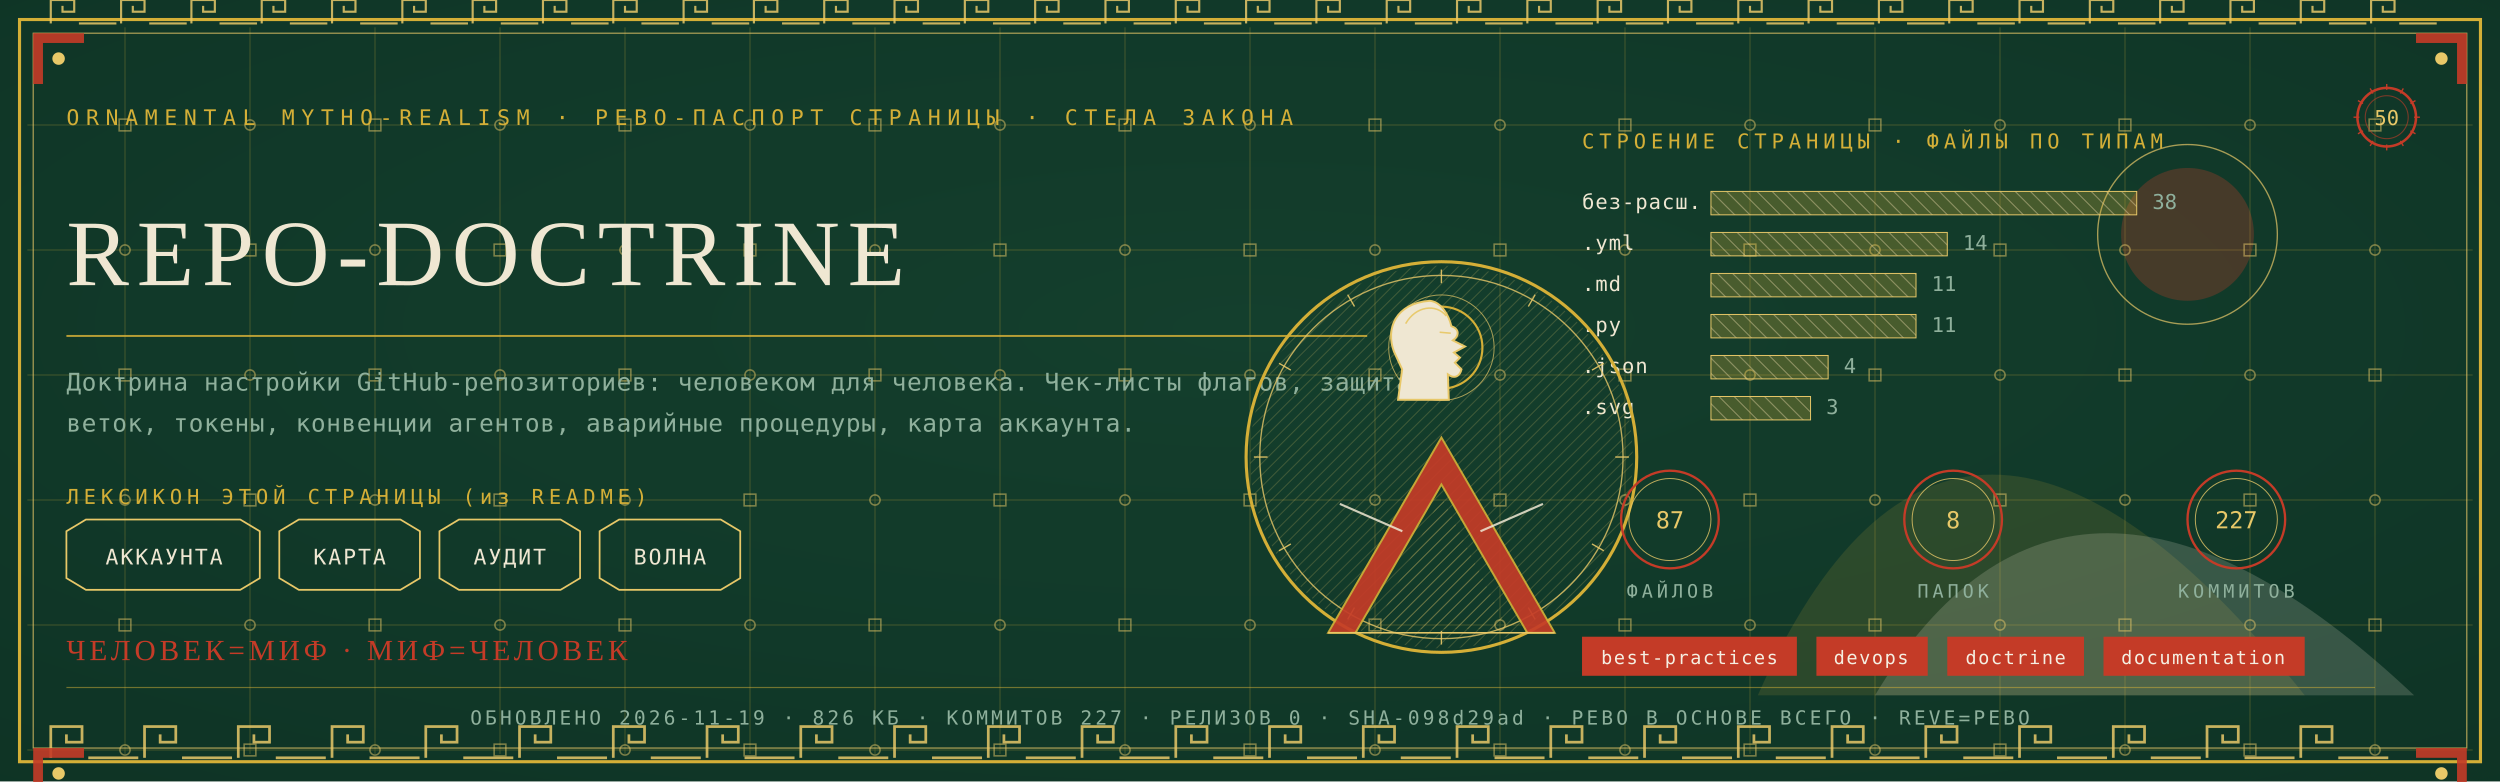
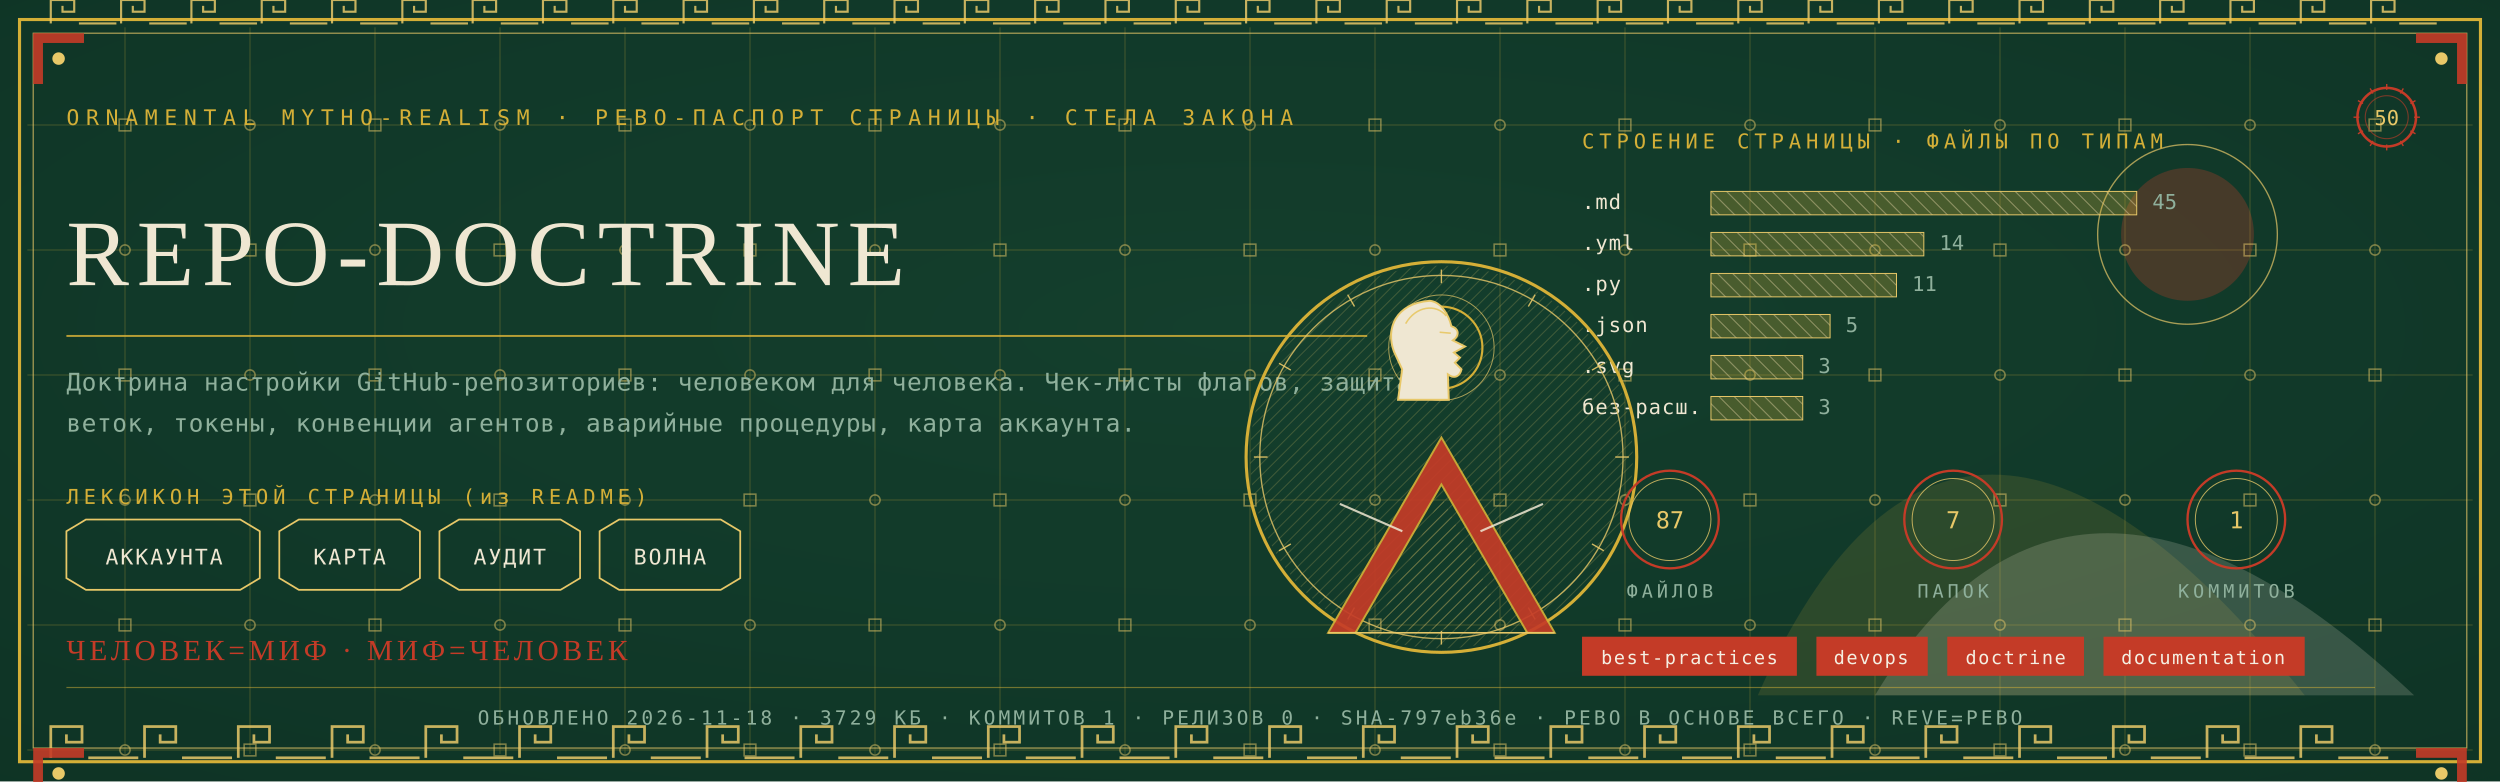
<svg xmlns="http://www.w3.org/2000/svg" viewBox="0 0 1280 400" width="1280" height="400">
  <defs>
    <radialGradient id="rp50" cx="0.5" cy="0.42" r="1.1">
      <stop offset="0" stop-color="#14402E" />
      <stop offset="1" stop-color="#0C2E21" />
    </radialGradient>
    <pattern id="hatchm" width="4.2" height="4.2" patternUnits="userSpaceOnUse" patternTransform="rotate(45)">
      <rect width="4.2" height="4.2" fill="none" />
      <line x1="0" y1="0" x2="0" y2="4.2" stroke="#E8C868" stroke-width="0.5" />
    </pattern>
    <pattern id="hatchv" width="5.5" height="5.5" patternUnits="userSpaceOnUse" patternTransform="rotate(-45)">
      <rect width="5.5" height="5.5" fill="none" />
      <line x1="0" y1="0" x2="0" y2="5.5" stroke="#EFE7D2" stroke-width="0.5" />
    </pattern>
  </defs>
  <rect width="1280" height="400" fill="#0C2E21" />
  <rect width="1280" height="400" fill="url(#rp50)" opacity="0.94" />
  <path d="M 900 356 Q 1000 130 1180 356 Z" fill="#D4AF37" opacity="0.14" />
  <path d="M 960 356 Q 1060 190 1236 356 Z" fill="#EFE7D2" opacity="0.18" />
  <circle cx="1120" cy="120" r="34" fill="#C43B27" opacity="0.30" />
  <circle cx="1120" cy="120" r="46" fill="none" stroke="#E8C868" stroke-width="0.7" opacity="0.7" />
  <g stroke="#D4AF37" stroke-width="0.45" opacity="0.30">
    <line x1="64" y1="14" x2="64" y2="386" />
    <line x1="128" y1="14" x2="128" y2="386" />
    <line x1="192" y1="14" x2="192" y2="386" />
    <line x1="256" y1="14" x2="256" y2="386" />
    <line x1="320" y1="14" x2="320" y2="386" />
    <line x1="384" y1="14" x2="384" y2="386" />
    <line x1="448" y1="14" x2="448" y2="386" />
    <line x1="512" y1="14" x2="512" y2="386" />
    <line x1="576" y1="14" x2="576" y2="386" />
    <line x1="640" y1="14" x2="640" y2="386" />
    <line x1="704" y1="14" x2="704" y2="386" />
    <line x1="768" y1="14" x2="768" y2="386" />
    <line x1="832" y1="14" x2="832" y2="386" />
    <line x1="896" y1="14" x2="896" y2="386" />
    <line x1="960" y1="14" x2="960" y2="386" />
    <line x1="1024" y1="14" x2="1024" y2="386" />
    <line x1="1088" y1="14" x2="1088" y2="386" />
    <line x1="1152" y1="14" x2="1152" y2="386" />
    <line x1="1216" y1="14" x2="1216" y2="386" />
    <line x1="14" y1="64" x2="1266" y2="64" />
    <line x1="14" y1="128" x2="1266" y2="128" />
    <line x1="14" y1="192" x2="1266" y2="192" />
    <line x1="14" y1="256" x2="1266" y2="256" />
    <line x1="14" y1="320" x2="1266" y2="320" />
    <line x1="14" y1="384" x2="1266" y2="384" />
  </g>
  <g fill="none" stroke="#E8C868" stroke-width="0.8" opacity="0.5">
    <rect x="61" y="61" width="6" height="6" />
    <circle cx="64" cy="128" r="2.6" />
    <rect x="61" y="189" width="6" height="6" />
    <circle cx="64" cy="256" r="2.6" />
    <rect x="61" y="317" width="6" height="6" />
    <circle cx="64" cy="384" r="2.6" />
    <circle cx="128" cy="64" r="2.6" />
    <rect x="125" y="125" width="6" height="6" />
    <circle cx="128" cy="192" r="2.6" />
    <rect x="125" y="253" width="6" height="6" />
    <circle cx="128" cy="320" r="2.6" />
    <rect x="125" y="381" width="6" height="6" />
    <rect x="189" y="61" width="6" height="6" />
    <circle cx="192" cy="128" r="2.6" />
    <rect x="189" y="189" width="6" height="6" />
    <circle cx="192" cy="256" r="2.6" />
    <rect x="189" y="317" width="6" height="6" />
    <circle cx="192" cy="384" r="2.6" />
    <circle cx="256" cy="64" r="2.6" />
    <rect x="253" y="125" width="6" height="6" />
    <circle cx="256" cy="192" r="2.6" />
    <rect x="253" y="253" width="6" height="6" />
    <circle cx="256" cy="320" r="2.6" />
    <rect x="253" y="381" width="6" height="6" />
    <rect x="317" y="61" width="6" height="6" />
    <circle cx="320" cy="128" r="2.6" />
    <rect x="317" y="189" width="6" height="6" />
    <circle cx="320" cy="256" r="2.6" />
    <rect x="317" y="317" width="6" height="6" />
    <circle cx="320" cy="384" r="2.6" />
    <circle cx="384" cy="64" r="2.6" />
    <rect x="381" y="125" width="6" height="6" />
    <circle cx="384" cy="192" r="2.6" />
    <rect x="381" y="253" width="6" height="6" />
    <circle cx="384" cy="320" r="2.6" />
    <rect x="381" y="381" width="6" height="6" />
    <rect x="445" y="61" width="6" height="6" />
    <circle cx="448" cy="128" r="2.6" />
    <rect x="445" y="189" width="6" height="6" />
    <circle cx="448" cy="256" r="2.6" />
    <rect x="445" y="317" width="6" height="6" />
    <circle cx="448" cy="384" r="2.6" />
    <circle cx="512" cy="64" r="2.6" />
    <rect x="509" y="125" width="6" height="6" />
    <circle cx="512" cy="192" r="2.6" />
    <rect x="509" y="253" width="6" height="6" />
    <circle cx="512" cy="320" r="2.6" />
    <rect x="509" y="381" width="6" height="6" />
    <rect x="573" y="61" width="6" height="6" />
    <circle cx="576" cy="128" r="2.6" />
    <rect x="573" y="189" width="6" height="6" />
    <circle cx="576" cy="256" r="2.6" />
    <rect x="573" y="317" width="6" height="6" />
    <circle cx="576" cy="384" r="2.6" />
    <circle cx="640" cy="64" r="2.6" />
    <rect x="637" y="125" width="6" height="6" />
    <circle cx="640" cy="192" r="2.6" />
    <rect x="637" y="253" width="6" height="6" />
    <circle cx="640" cy="320" r="2.6" />
    <rect x="637" y="381" width="6" height="6" />
    <rect x="701" y="61" width="6" height="6" />
    <circle cx="704" cy="128" r="2.6" />
    <rect x="701" y="189" width="6" height="6" />
    <circle cx="704" cy="256" r="2.6" />
    <rect x="701" y="317" width="6" height="6" />
    <circle cx="704" cy="384" r="2.6" />
    <circle cx="768" cy="64" r="2.6" />
    <rect x="765" y="125" width="6" height="6" />
    <circle cx="768" cy="192" r="2.6" />
    <rect x="765" y="253" width="6" height="6" />
    <circle cx="768" cy="320" r="2.6" />
    <rect x="765" y="381" width="6" height="6" />
    <rect x="829" y="61" width="6" height="6" />
    <circle cx="832" cy="128" r="2.6" />
    <rect x="829" y="189" width="6" height="6" />
    <circle cx="832" cy="256" r="2.6" />
    <rect x="829" y="317" width="6" height="6" />
    <circle cx="832" cy="384" r="2.6" />
    <circle cx="896" cy="64" r="2.6" />
    <rect x="893" y="125" width="6" height="6" />
    <circle cx="896" cy="192" r="2.6" />
    <rect x="893" y="253" width="6" height="6" />
    <circle cx="896" cy="320" r="2.6" />
    <rect x="893" y="381" width="6" height="6" />
    <rect x="957" y="61" width="6" height="6" />
    <circle cx="960" cy="128" r="2.6" />
    <rect x="957" y="189" width="6" height="6" />
    <circle cx="960" cy="256" r="2.6" />
    <rect x="957" y="317" width="6" height="6" />
    <circle cx="960" cy="384" r="2.6" />
    <circle cx="1024" cy="64" r="2.6" />
    <rect x="1021" y="125" width="6" height="6" />
    <circle cx="1024" cy="192" r="2.6" />
    <rect x="1021" y="253" width="6" height="6" />
    <circle cx="1024" cy="320" r="2.6" />
    <rect x="1021" y="381" width="6" height="6" />
    <rect x="1085" y="61" width="6" height="6" />
    <circle cx="1088" cy="128" r="2.6" />
    <rect x="1085" y="189" width="6" height="6" />
    <circle cx="1088" cy="256" r="2.6" />
    <rect x="1085" y="317" width="6" height="6" />
    <circle cx="1088" cy="384" r="2.6" />
    <circle cx="1152" cy="64" r="2.6" />
    <rect x="1149" y="125" width="6" height="6" />
    <circle cx="1152" cy="192" r="2.6" />
    <rect x="1149" y="253" width="6" height="6" />
    <circle cx="1152" cy="320" r="2.6" />
    <rect x="1149" y="381" width="6" height="6" />
    <rect x="1213" y="61" width="6" height="6" />
    <circle cx="1216" cy="128" r="2.6" />
    <rect x="1213" y="189" width="6" height="6" />
    <circle cx="1216" cy="256" r="2.6" />
    <rect x="1213" y="317" width="6" height="6" />
    <circle cx="1216" cy="384" r="2.6" />
  </g>
  <rect x="10" y="10" width="1260" height="380" fill="none" stroke="#D4AF37" stroke-width="1.6" />
  <rect x="17" y="17" width="1246" height="366" fill="none" stroke="#E8C868" stroke-width="0.6" opacity="0.75" />
  <g fill="none" stroke="#E8C868" stroke-width="1.4" opacity="0.85">
    <path d="M 26 388 L 26 372 L 42 372 L 42 380.0 L 34.0 380.0 L 34.0 376.0" />
    <line x1="45.2" y1="388" x2="70.8" y2="388" />
    <path d="M 74 388 L 74 372 L 90 372 L 90 380.0 L 82.0 380.0 L 82.0 376.0" />
    <line x1="93.2" y1="388" x2="118.8" y2="388" />
    <path d="M 122 388 L 122 372 L 138 372 L 138 380.0 L 130.0 380.0 L 130.0 376.0" />
    <line x1="141.2" y1="388" x2="166.8" y2="388" />
    <path d="M 170 388 L 170 372 L 186 372 L 186 380.0 L 178.0 380.0 L 178.0 376.0" />
    <line x1="189.2" y1="388" x2="214.8" y2="388" />
    <path d="M 218 388 L 218 372 L 234 372 L 234 380.0 L 226.0 380.0 L 226.0 376.0" />
    <line x1="237.2" y1="388" x2="262.8" y2="388" />
    <path d="M 266 388 L 266 372 L 282 372 L 282 380.0 L 274.0 380.0 L 274.0 376.0" />
    <line x1="285.2" y1="388" x2="310.8" y2="388" />
    <path d="M 314 388 L 314 372 L 330 372 L 330 380.0 L 322.0 380.0 L 322.0 376.0" />
    <line x1="333.2" y1="388" x2="358.8" y2="388" />
    <path d="M 362 388 L 362 372 L 378 372 L 378 380.0 L 370.0 380.0 L 370.0 376.0" />
    <line x1="381.2" y1="388" x2="406.8" y2="388" />
    <path d="M 410 388 L 410 372 L 426 372 L 426 380.0 L 418.0 380.0 L 418.0 376.0" />
    <line x1="429.2" y1="388" x2="454.8" y2="388" />
    <path d="M 458 388 L 458 372 L 474 372 L 474 380.0 L 466.0 380.0 L 466.0 376.0" />
    <line x1="477.2" y1="388" x2="502.8" y2="388" />
    <path d="M 506 388 L 506 372 L 522 372 L 522 380.0 L 514.0 380.0 L 514.0 376.0" />
    <line x1="525.2" y1="388" x2="550.8" y2="388" />
    <path d="M 554 388 L 554 372 L 570 372 L 570 380.0 L 562.0 380.0 L 562.0 376.0" />
    <line x1="573.2" y1="388" x2="598.8" y2="388" />
    <path d="M 602 388 L 602 372 L 618 372 L 618 380.0 L 610.0 380.0 L 610.0 376.0" />
    <line x1="621.2" y1="388" x2="646.8" y2="388" />
    <path d="M 650 388 L 650 372 L 666 372 L 666 380.0 L 658.0 380.0 L 658.0 376.0" />
    <line x1="669.2" y1="388" x2="694.8" y2="388" />
    <path d="M 698 388 L 698 372 L 714 372 L 714 380.0 L 706.0 380.0 L 706.0 376.0" />
    <line x1="717.2" y1="388" x2="742.8" y2="388" />
    <path d="M 746 388 L 746 372 L 762 372 L 762 380.0 L 754.0 380.0 L 754.0 376.0" />
    <line x1="765.2" y1="388" x2="790.8" y2="388" />
    <path d="M 794 388 L 794 372 L 810 372 L 810 380.0 L 802.0 380.0 L 802.0 376.0" />
    <line x1="813.2" y1="388" x2="838.8" y2="388" />
    <path d="M 842 388 L 842 372 L 858 372 L 858 380.0 L 850.0 380.0 L 850.0 376.0" />
    <line x1="861.2" y1="388" x2="886.8" y2="388" />
    <path d="M 890 388 L 890 372 L 906 372 L 906 380.0 L 898.0 380.0 L 898.0 376.0" />
    <line x1="909.2" y1="388" x2="934.8" y2="388" />
    <path d="M 938 388 L 938 372 L 954 372 L 954 380.0 L 946.0 380.0 L 946.0 376.0" />
    <line x1="957.2" y1="388" x2="982.8" y2="388" />
    <path d="M 986 388 L 986 372 L 1002 372 L 1002 380.0 L 994.0 380.0 L 994.0 376.0" />
    <line x1="1005.2" y1="388" x2="1030.8" y2="388" />
    <path d="M 1034 388 L 1034 372 L 1050 372 L 1050 380.0 L 1042.0 380.0 L 1042.0 376.0" />
    <line x1="1053.2" y1="388" x2="1078.8" y2="388" />
    <path d="M 1082 388 L 1082 372 L 1098 372 L 1098 380.0 L 1090.0 380.0 L 1090.0 376.0" />
    <line x1="1101.2" y1="388" x2="1126.8" y2="388" />
    <path d="M 1130 388 L 1130 372 L 1146 372 L 1146 380.0 L 1138.0 380.0 L 1138.0 376.0" />
    <line x1="1149.2" y1="388" x2="1174.8" y2="388" />
    <path d="M 1178 388 L 1178 372 L 1194 372 L 1194 380.0 L 1186.0 380.0 L 1186.0 376.0" />
    <line x1="1197.2" y1="388" x2="1222.8" y2="388" />
  </g>
  <g fill="none" stroke="#E8C868" stroke-width="1.1" opacity="0.85">
    <path d="M 26 12 L 26 0 L 38 0 L 38 6.0 L 32.0 6.0 L 32.0 3.0" />
    <line x1="40.4" y1="12" x2="59.6" y2="12" />
    <path d="M 62 12 L 62 0 L 74 0 L 74 6.0 L 68.0 6.0 L 68.0 3.0" />
    <line x1="76.4" y1="12" x2="95.6" y2="12" />
    <path d="M 98 12 L 98 0 L 110 0 L 110 6.0 L 104.0 6.0 L 104.0 3.0" />
    <line x1="112.4" y1="12" x2="131.6" y2="12" />
    <path d="M 134 12 L 134 0 L 146 0 L 146 6.0 L 140.0 6.0 L 140.0 3.0" />
    <line x1="148.4" y1="12" x2="167.6" y2="12" />
    <path d="M 170 12 L 170 0 L 182 0 L 182 6.0 L 176.0 6.0 L 176.0 3.0" />
    <line x1="184.4" y1="12" x2="203.6" y2="12" />
    <path d="M 206 12 L 206 0 L 218 0 L 218 6.0 L 212.0 6.0 L 212.0 3.0" />
    <line x1="220.4" y1="12" x2="239.6" y2="12" />
    <path d="M 242 12 L 242 0 L 254 0 L 254 6.0 L 248.0 6.0 L 248.0 3.0" />
    <line x1="256.4" y1="12" x2="275.6" y2="12" />
    <path d="M 278 12 L 278 0 L 290 0 L 290 6.0 L 284.0 6.0 L 284.0 3.0" />
    <line x1="292.4" y1="12" x2="311.6" y2="12" />
    <path d="M 314 12 L 314 0 L 326 0 L 326 6.0 L 320.0 6.0 L 320.0 3.0" />
    <line x1="328.4" y1="12" x2="347.6" y2="12" />
    <path d="M 350 12 L 350 0 L 362 0 L 362 6.0 L 356.0 6.0 L 356.0 3.0" />
    <line x1="364.4" y1="12" x2="383.6" y2="12" />
    <path d="M 386 12 L 386 0 L 398 0 L 398 6.0 L 392.0 6.0 L 392.0 3.0" />
    <line x1="400.4" y1="12" x2="419.6" y2="12" />
    <path d="M 422 12 L 422 0 L 434 0 L 434 6.0 L 428.0 6.0 L 428.0 3.0" />
    <line x1="436.4" y1="12" x2="455.6" y2="12" />
    <path d="M 458 12 L 458 0 L 470 0 L 470 6.0 L 464.0 6.0 L 464.0 3.0" />
    <line x1="472.4" y1="12" x2="491.6" y2="12" />
    <path d="M 494 12 L 494 0 L 506 0 L 506 6.0 L 500.0 6.0 L 500.0 3.0" />
    <line x1="508.4" y1="12" x2="527.6" y2="12" />
    <path d="M 530 12 L 530 0 L 542 0 L 542 6.0 L 536.0 6.0 L 536.0 3.0" />
    <line x1="544.4" y1="12" x2="563.6" y2="12" />
    <path d="M 566 12 L 566 0 L 578 0 L 578 6.0 L 572.0 6.0 L 572.0 3.0" />
    <line x1="580.4" y1="12" x2="599.6" y2="12" />
    <path d="M 602 12 L 602 0 L 614 0 L 614 6.0 L 608.0 6.0 L 608.0 3.0" />
    <line x1="616.4" y1="12" x2="635.6" y2="12" />
    <path d="M 638 12 L 638 0 L 650 0 L 650 6.0 L 644.0 6.0 L 644.0 3.0" />
    <line x1="652.4" y1="12" x2="671.6" y2="12" />
    <path d="M 674 12 L 674 0 L 686 0 L 686 6.0 L 680.0 6.0 L 680.0 3.0" />
    <line x1="688.4" y1="12" x2="707.6" y2="12" />
    <path d="M 710 12 L 710 0 L 722 0 L 722 6.0 L 716.0 6.0 L 716.0 3.0" />
    <line x1="724.4" y1="12" x2="743.6" y2="12" />
    <path d="M 746 12 L 746 0 L 758 0 L 758 6.0 L 752.0 6.0 L 752.0 3.0" />
    <line x1="760.4" y1="12" x2="779.6" y2="12" />
    <path d="M 782 12 L 782 0 L 794 0 L 794 6.0 L 788.0 6.0 L 788.0 3.0" />
    <line x1="796.4" y1="12" x2="815.6" y2="12" />
    <path d="M 818 12 L 818 0 L 830 0 L 830 6.0 L 824.0 6.0 L 824.0 3.0" />
    <line x1="832.4" y1="12" x2="851.6" y2="12" />
    <path d="M 854 12 L 854 0 L 866 0 L 866 6.0 L 860.0 6.0 L 860.0 3.0" />
    <line x1="868.4" y1="12" x2="887.6" y2="12" />
    <path d="M 890 12 L 890 0 L 902 0 L 902 6.0 L 896.0 6.0 L 896.0 3.0" />
    <line x1="904.4" y1="12" x2="923.6" y2="12" />
    <path d="M 926 12 L 926 0 L 938 0 L 938 6.0 L 932.0 6.0 L 932.0 3.0" />
    <line x1="940.4" y1="12" x2="959.6" y2="12" />
    <path d="M 962 12 L 962 0 L 974 0 L 974 6.0 L 968.0 6.0 L 968.0 3.0" />
    <line x1="976.4" y1="12" x2="995.6" y2="12" />
    <path d="M 998 12 L 998 0 L 1010 0 L 1010 6.0 L 1004.0 6.0 L 1004.0 3.0" />
    <line x1="1012.4" y1="12" x2="1031.6" y2="12" />
    <path d="M 1034 12 L 1034 0 L 1046 0 L 1046 6.0 L 1040.0 6.0 L 1040.0 3.0" />
    <line x1="1048.4" y1="12" x2="1067.6" y2="12" />
    <path d="M 1070 12 L 1070 0 L 1082 0 L 1082 6.0 L 1076.0 6.0 L 1076.0 3.0" />
    <line x1="1084.4" y1="12" x2="1103.6" y2="12" />
    <path d="M 1106 12 L 1106 0 L 1118 0 L 1118 6.0 L 1112.0 6.0 L 1112.0 3.0" />
    <line x1="1120.4" y1="12" x2="1139.6" y2="12" />
    <path d="M 1142 12 L 1142 0 L 1154 0 L 1154 6.0 L 1148.0 6.0 L 1148.0 3.0" />
    <line x1="1156.4" y1="12" x2="1175.6" y2="12" />
    <path d="M 1178 12 L 1178 0 L 1190 0 L 1190 6.0 L 1184.0 6.0 L 1184.0 3.0" />
    <line x1="1192.4" y1="12" x2="1211.6" y2="12" />
    <path d="M 1214 12 L 1214 0 L 1226 0 L 1226 6.0 L 1220.0 6.0 L 1220.0 3.0" />
    <line x1="1228.4" y1="12" x2="1247.6" y2="12" />
  </g>
  <g transform="translate(17,17) scale(1,1)">
    <path d="M 0 0 L 26 0 L 26 5 L 5 5 L 5 26 L 0 26 Z" fill="#C43B27" opacity="0.9" />
    <circle cx="13" cy="13" r="3.2" fill="#E8C868" />
  </g>
  <g transform="translate(1263,17) scale(-1,1)">
    <path d="M 0 0 L 26 0 L 26 5 L 5 5 L 5 26 L 0 26 Z" fill="#C43B27" opacity="0.9" />
    <circle cx="13" cy="13" r="3.2" fill="#E8C868" />
  </g>
  <g transform="translate(17,383) scale(1,1)">
    <path d="M 0 0 L 26 0 L 26 5 L 5 5 L 5 26 L 0 26 Z" fill="#C43B27" opacity="0.9" />
    <circle cx="13" cy="13" r="3.2" fill="#E8C868" />
  </g>
  <g transform="translate(1263,383) scale(-1,1)">
    <path d="M 0 0 L 26 0 L 26 5 L 5 5 L 5 26 L 0 26 Z" fill="#C43B27" opacity="0.9" />
    <circle cx="13" cy="13" r="3.2" fill="#E8C868" />
  </g>
  <text x="34" y="64" font-family="'Cascadia Mono', ui-monospace, Consolas, monospace" font-size="11" fill="#D4AF37" letter-spacing="3.4">ORNAMENTAL MYTHO-REALISM · РЕВО-ПАСПОРТ СТРАНИЦЫ · СТЕЛА ЗАКОНА</text>
  <g transform="translate(1222,60)">
    <circle r="15" fill="none" stroke="#C43B27" stroke-width="1.3" />
    <circle r="11" fill="none" stroke="#C43B27" stroke-width="0.55" opacity="0.6" />
    <text y="4" text-anchor="middle" font-family="'Cascadia Mono', ui-monospace, Consolas, monospace" font-size="10.5" fill="#E8C868">50</text>
    <g stroke="#C43B27" stroke-width="0.7">
      <line x1="0" y1="-17" x2="0" y2="-14" transform="rotate(0)" />
      <line x1="0" y1="-17" x2="0" y2="-14" transform="rotate(30)" />
      <line x1="0" y1="-17" x2="0" y2="-14" transform="rotate(60)" />
      <line x1="0" y1="-17" x2="0" y2="-14" transform="rotate(90)" />
      <line x1="0" y1="-17" x2="0" y2="-14" transform="rotate(120)" />
      <line x1="0" y1="-17" x2="0" y2="-14" transform="rotate(150)" />
      <line x1="0" y1="-17" x2="0" y2="-14" transform="rotate(180)" />
      <line x1="0" y1="-17" x2="0" y2="-14" transform="rotate(210)" />
      <line x1="0" y1="-17" x2="0" y2="-14" transform="rotate(240)" />
      <line x1="0" y1="-17" x2="0" y2="-14" transform="rotate(270)" />
      <line x1="0" y1="-17" x2="0" y2="-14" transform="rotate(300)" />
      <line x1="0" y1="-17" x2="0" y2="-14" transform="rotate(330)" />
    </g>
  </g>
  <text x="34" y="146" font-family="Georgia, 'Times New Roman', serif" font-size="48.0" fill="#EFE7D2" letter-spacing="4">REPO-DOCTRINE</text>
  <line x1="34" y1="172" x2="700" y2="172" stroke="#D4AF37" stroke-width="1" opacity="0.85" />
  <text x="34" y="200" font-family="'Cascadia Mono', ui-monospace, Consolas, monospace" font-size="12.5" fill="#8FB09C" letter-spacing="0.3">Доктрина настройки GitHub-репозиториев: человеком для человека. Чек-листы флагов, защита</text>
  <text x="34" y="221" font-family="'Cascadia Mono', ui-monospace, Consolas, monospace" font-size="12.5" fill="#8FB09C" letter-spacing="0.3">веток, токены, конвенции агентов, аварийные процедуры, карта аккаунта.</text>
  <text x="34" y="258" font-family="'Cascadia Mono', ui-monospace, Consolas, monospace" font-size="10.5" fill="#D4AF37" letter-spacing="2.5">ЛЕКСИКОН ЭТОЙ СТРАНИЦЫ (из README)</text>
  <path d="M 34 272 L 44 266 L 123 266 L 133 272 L 133 296 L 123 302 L 44 302 L 34 296 Z" fill="none" stroke="#E8C868" stroke-width="0.9" />
  <text x="84" y="289" text-anchor="middle" font-family="'Cascadia Mono', ui-monospace, Consolas, monospace" font-size="11" fill="#EFE7D2" letter-spacing="1">АККАУНТА</text>
  <path d="M 143 272 L 153 266 L 205 266 L 215 272 L 215 296 L 205 302 L 153 302 L 143 296 Z" fill="none" stroke="#E8C868" stroke-width="0.9" />
  <text x="179" y="289" text-anchor="middle" font-family="'Cascadia Mono', ui-monospace, Consolas, monospace" font-size="11" fill="#EFE7D2" letter-spacing="1">КАРТА</text>
  <path d="M 225 272 L 235 266 L 287 266 L 297 272 L 297 296 L 287 302 L 235 302 L 225 296 Z" fill="none" stroke="#E8C868" stroke-width="0.9" />
  <text x="261" y="289" text-anchor="middle" font-family="'Cascadia Mono', ui-monospace, Consolas, monospace" font-size="11" fill="#EFE7D2" letter-spacing="1">АУДИТ</text>
  <path d="M 307 272 L 317 266 L 369 266 L 379 272 L 379 296 L 369 302 L 317 302 L 307 296 Z" fill="none" stroke="#E8C868" stroke-width="0.9" />
  <text x="343" y="289" text-anchor="middle" font-family="'Cascadia Mono', ui-monospace, Consolas, monospace" font-size="11" fill="#EFE7D2" letter-spacing="1">ВОЛНА</text>
  <text x="810" y="76" font-family="'Cascadia Mono', ui-monospace, Consolas, monospace" font-size="10.5" fill="#D4AF37" letter-spacing="2.5">СТРОЕНИЕ СТРАНИЦЫ · ФАЙЛЫ ПО ТИПАМ</text>
-   <text x="810" y="107" font-family="'Cascadia Mono', ui-monospace, Consolas, monospace" font-size="10.5" fill="#EFE7D2" letter-spacing="0.5">без-расш.</text>
+   <text x="810" y="107" font-family="'Cascadia Mono', ui-monospace, Consolas, monospace" font-size="10.5" fill="#EFE7D2" letter-spacing="0.5">.md</text>
  <rect x="876" y="98" width="218" height="12" fill="url(#hatchv)" opacity="0.9" />
  <rect x="876" y="98" width="218" height="12" fill="#D4AF37" opacity="0.28" />
  <rect x="876" y="98" width="218" height="12" fill="none" stroke="#E8C868" stroke-width="0.5" />
-   <text x="1102" y="107" font-family="'Cascadia Mono', ui-monospace, Consolas, monospace" font-size="10.5" fill="#8FB09C">38</text>
+   <text x="1102" y="107" font-family="'Cascadia Mono', ui-monospace, Consolas, monospace" font-size="10.5" fill="#8FB09C">45</text>
  <text x="810" y="128" font-family="'Cascadia Mono', ui-monospace, Consolas, monospace" font-size="10.5" fill="#EFE7D2" letter-spacing="0.5">.yml</text>
-   <rect x="876" y="119" width="121" height="12" fill="url(#hatchv)" opacity="0.9" />
-   <rect x="876" y="119" width="121" height="12" fill="#D4AF37" opacity="0.28" />
-   <rect x="876" y="119" width="121" height="12" fill="none" stroke="#E8C868" stroke-width="0.5" />
-   <text x="1005" y="128" font-family="'Cascadia Mono', ui-monospace, Consolas, monospace" font-size="10.5" fill="#8FB09C">14</text>
-   <text x="810" y="149" font-family="'Cascadia Mono', ui-monospace, Consolas, monospace" font-size="10.5" fill="#EFE7D2" letter-spacing="0.5">.md</text>
-   <rect x="876" y="140" width="105" height="12" fill="url(#hatchv)" opacity="0.9" />
-   <rect x="876" y="140" width="105" height="12" fill="#D4AF37" opacity="0.28" />
-   <rect x="876" y="140" width="105" height="12" fill="none" stroke="#E8C868" stroke-width="0.5" />
-   <text x="989" y="149" font-family="'Cascadia Mono', ui-monospace, Consolas, monospace" font-size="10.5" fill="#8FB09C">11</text>
-   <text x="810" y="170" font-family="'Cascadia Mono', ui-monospace, Consolas, monospace" font-size="10.5" fill="#EFE7D2" letter-spacing="0.5">.py</text>
-   <rect x="876" y="161" width="105" height="12" fill="url(#hatchv)" opacity="0.9" />
-   <rect x="876" y="161" width="105" height="12" fill="#D4AF37" opacity="0.28" />
-   <rect x="876" y="161" width="105" height="12" fill="none" stroke="#E8C868" stroke-width="0.5" />
-   <text x="989" y="170" font-family="'Cascadia Mono', ui-monospace, Consolas, monospace" font-size="10.5" fill="#8FB09C">11</text>
-   <text x="810" y="191" font-family="'Cascadia Mono', ui-monospace, Consolas, monospace" font-size="10.5" fill="#EFE7D2" letter-spacing="0.5">.json</text>
-   <rect x="876" y="182" width="60" height="12" fill="url(#hatchv)" opacity="0.9" />
-   <rect x="876" y="182" width="60" height="12" fill="#D4AF37" opacity="0.28" />
-   <rect x="876" y="182" width="60" height="12" fill="none" stroke="#E8C868" stroke-width="0.5" />
-   <text x="944" y="191" font-family="'Cascadia Mono', ui-monospace, Consolas, monospace" font-size="10.5" fill="#8FB09C">4</text>
-   <text x="810" y="212" font-family="'Cascadia Mono', ui-monospace, Consolas, monospace" font-size="10.5" fill="#EFE7D2" letter-spacing="0.5">.svg</text>
-   <rect x="876" y="203" width="51" height="12" fill="url(#hatchv)" opacity="0.9" />
-   <rect x="876" y="203" width="51" height="12" fill="#D4AF37" opacity="0.28" />
-   <rect x="876" y="203" width="51" height="12" fill="none" stroke="#E8C868" stroke-width="0.5" />
-   <text x="935" y="212" font-family="'Cascadia Mono', ui-monospace, Consolas, monospace" font-size="10.5" fill="#8FB09C">3</text>
+   <rect x="876" y="119" width="109" height="12" fill="url(#hatchv)" opacity="0.9" />
+   <rect x="876" y="119" width="109" height="12" fill="#D4AF37" opacity="0.28" />
+   <rect x="876" y="119" width="109" height="12" fill="none" stroke="#E8C868" stroke-width="0.5" />
+   <text x="993" y="128" font-family="'Cascadia Mono', ui-monospace, Consolas, monospace" font-size="10.5" fill="#8FB09C">14</text>
+   <text x="810" y="149" font-family="'Cascadia Mono', ui-monospace, Consolas, monospace" font-size="10.5" fill="#EFE7D2" letter-spacing="0.5">.py</text>
+   <rect x="876" y="140" width="95" height="12" fill="url(#hatchv)" opacity="0.9" />
+   <rect x="876" y="140" width="95" height="12" fill="#D4AF37" opacity="0.28" />
+   <rect x="876" y="140" width="95" height="12" fill="none" stroke="#E8C868" stroke-width="0.5" />
+   <text x="979" y="149" font-family="'Cascadia Mono', ui-monospace, Consolas, monospace" font-size="10.5" fill="#8FB09C">11</text>
+   <text x="810" y="170" font-family="'Cascadia Mono', ui-monospace, Consolas, monospace" font-size="10.5" fill="#EFE7D2" letter-spacing="0.5">.json</text>
+   <rect x="876" y="161" width="61" height="12" fill="url(#hatchv)" opacity="0.9" />
+   <rect x="876" y="161" width="61" height="12" fill="#D4AF37" opacity="0.28" />
+   <rect x="876" y="161" width="61" height="12" fill="none" stroke="#E8C868" stroke-width="0.5" />
+   <text x="945" y="170" font-family="'Cascadia Mono', ui-monospace, Consolas, monospace" font-size="10.5" fill="#8FB09C">5</text>
+   <text x="810" y="191" font-family="'Cascadia Mono', ui-monospace, Consolas, monospace" font-size="10.5" fill="#EFE7D2" letter-spacing="0.5">.svg</text>
+   <rect x="876" y="182" width="47" height="12" fill="url(#hatchv)" opacity="0.9" />
+   <rect x="876" y="182" width="47" height="12" fill="#D4AF37" opacity="0.28" />
+   <rect x="876" y="182" width="47" height="12" fill="none" stroke="#E8C868" stroke-width="0.5" />
+   <text x="931" y="191" font-family="'Cascadia Mono', ui-monospace, Consolas, monospace" font-size="10.5" fill="#8FB09C">3</text>
+   <text x="810" y="212" font-family="'Cascadia Mono', ui-monospace, Consolas, monospace" font-size="10.5" fill="#EFE7D2" letter-spacing="0.5">без-расш.</text>
+   <rect x="876" y="203" width="47" height="12" fill="url(#hatchv)" opacity="0.9" />
+   <rect x="876" y="203" width="47" height="12" fill="#D4AF37" opacity="0.28" />
+   <rect x="876" y="203" width="47" height="12" fill="none" stroke="#E8C868" stroke-width="0.5" />
+   <text x="931" y="212" font-family="'Cascadia Mono', ui-monospace, Consolas, monospace" font-size="10.5" fill="#8FB09C">3</text>
  <g transform="translate(738,234)">
    <circle r="100" fill="none" stroke="#D4AF37" stroke-width="1.6" />
    <circle r="93" fill="none" stroke="#E8C868" stroke-width="0.7" opacity="0.8" />
    <circle r="98" fill="url(#hatchm)" opacity="0.4" />
    <g stroke="#E8C868" stroke-width="0.7" opacity="0.9">
      <line x1="0" y1="-96" x2="0" y2="-89" transform="rotate(0)" />
      <line x1="0" y1="-96" x2="0" y2="-89" transform="rotate(30)" />
      <line x1="0" y1="-96" x2="0" y2="-89" transform="rotate(60)" />
      <line x1="0" y1="-96" x2="0" y2="-89" transform="rotate(90)" />
      <line x1="0" y1="-96" x2="0" y2="-89" transform="rotate(120)" />
      <line x1="0" y1="-96" x2="0" y2="-89" transform="rotate(150)" />
      <line x1="0" y1="-96" x2="0" y2="-89" transform="rotate(180)" />
      <line x1="0" y1="-96" x2="0" y2="-89" transform="rotate(210)" />
      <line x1="0" y1="-96" x2="0" y2="-89" transform="rotate(240)" />
      <line x1="0" y1="-96" x2="0" y2="-89" transform="rotate(270)" />
      <line x1="0" y1="-96" x2="0" y2="-89" transform="rotate(300)" />
      <line x1="0" y1="-96" x2="0" y2="-89" transform="rotate(330)" />
    </g>
    <circle cy="-56" r="21" fill="none" stroke="#D4AF37" stroke-width="1.1" />
    <circle cy="-56" r="27" fill="none" stroke="#E8C868" stroke-width="0.5" opacity="0.7" />
    <path d="M -6.0 -80.0 C -23.5 -78.7 -28.7 -65.7 -24.3 -54.0 L -20.1 -44.9 L -22.2 -29.3 L 3.8 -29.3 L 3.3 -42.3 C 6.9 -39.7 9.5 -41.5 10.3 -44.9 L 6.9 -48.3 L 9.5 -50.9 L 6.4 -53.5 L 12.1 -56.6 L 5.9 -59.7 C 9.5 -62.3 9.0 -65.7 5.1 -67.0 C 3.8 -72.7 -0.1 -79.5 -6.0 -80.0 Z" fill="#EFE7D2" stroke="#E8C868" stroke-width="1.0" />
    <g fill="none" stroke="#E8C868" stroke-width="0.8" opacity="0.95">
      <path d="M -18.3 -68.3 C -13.1 -77.4 -2.7 -78.7 2.5 -72.2" />
      <path d="M -0.9 -63.9 L 4.8 -63.4" />
    </g>
    <path d="M -58.0 90.0 L 0 -10.0 L 58.0 90.0 L 44.0 90.0 L 0 14.0 L -44.0 90.0 Z" fill="#C43B27" opacity="0.92" stroke="#D4AF37" stroke-width="1.0" />
    <path d="M -34.0 88.0 L 0 20.0 L 34.0 88.0" fill="url(#hatchm)" opacity="0.5" stroke="none" />
    <path d="M -58.0 90.0 L 58.0 90.0" fill="none" stroke="#E8C868" stroke-width="0.8" />
    <path d="M -52.0 24.0 L -20.0 38.0" fill="none" stroke="#EFE7D2" stroke-width="1.1" opacity="0.85" />
    <path d="M 52.0 24.0 L 20.0 38.0" fill="none" stroke="#EFE7D2" stroke-width="1.1" opacity="0.85" />
  </g>
  <g transform="translate(855,266)">
    <circle r="25" fill="none" stroke="#C43B27" stroke-width="1.2" />
    <circle r="21" fill="none" stroke="#E8C868" stroke-width="0.5" opacity="0.8" />
    <text y="4.5" text-anchor="middle" font-family="'Cascadia Mono', ui-monospace, Consolas, monospace" font-size="12" fill="#E8C868">87</text>
    <text y="40" text-anchor="middle" font-family="'Cascadia Mono', ui-monospace, Consolas, monospace" font-size="9.5" fill="#8FB09C" letter-spacing="2">ФАЙЛОВ</text>
  </g>
  <g transform="translate(1000,266)">
    <circle r="25" fill="none" stroke="#C43B27" stroke-width="1.2" />
    <circle r="21" fill="none" stroke="#E8C868" stroke-width="0.5" opacity="0.8" />
-     <text y="4.5" text-anchor="middle" font-family="'Cascadia Mono', ui-monospace, Consolas, monospace" font-size="12" fill="#E8C868">8</text>
+     <text y="4.5" text-anchor="middle" font-family="'Cascadia Mono', ui-monospace, Consolas, monospace" font-size="12" fill="#E8C868">7</text>
    <text y="40" text-anchor="middle" font-family="'Cascadia Mono', ui-monospace, Consolas, monospace" font-size="9.5" fill="#8FB09C" letter-spacing="2">ПАПОК</text>
  </g>
  <g transform="translate(1145,266)">
    <circle r="25" fill="none" stroke="#C43B27" stroke-width="1.2" />
    <circle r="21" fill="none" stroke="#E8C868" stroke-width="0.5" opacity="0.8" />
-     <text y="4.5" text-anchor="middle" font-family="'Cascadia Mono', ui-monospace, Consolas, monospace" font-size="12" fill="#E8C868">227</text>
+     <text y="4.5" text-anchor="middle" font-family="'Cascadia Mono', ui-monospace, Consolas, monospace" font-size="12" fill="#E8C868">1</text>
    <text y="40" text-anchor="middle" font-family="'Cascadia Mono', ui-monospace, Consolas, monospace" font-size="9.5" fill="#8FB09C" letter-spacing="2">КОММИТОВ</text>
  </g>
  <rect x="810" y="326" rx="0" width="110" height="20" fill="#C43B27" />
  <text x="865" y="340" text-anchor="middle" font-family="'Cascadia Mono', ui-monospace, Consolas, monospace" font-size="9.5" fill="#F5EFE2" letter-spacing="0.8">best-practices</text>
  <rect x="930" y="326" rx="0" width="57" height="20" fill="#C43B27" />
  <text x="958" y="340" text-anchor="middle" font-family="'Cascadia Mono', ui-monospace, Consolas, monospace" font-size="9.5" fill="#F5EFE2" letter-spacing="0.8">devops</text>
  <rect x="997" y="326" rx="0" width="70" height="20" fill="#C43B27" />
  <text x="1032" y="340" text-anchor="middle" font-family="'Cascadia Mono', ui-monospace, Consolas, monospace" font-size="9.5" fill="#F5EFE2" letter-spacing="0.8">doctrine</text>
  <rect x="1077" y="326" rx="0" width="103" height="20" fill="#C43B27" />
  <text x="1128" y="340" text-anchor="middle" font-family="'Cascadia Mono', ui-monospace, Consolas, monospace" font-size="9.5" fill="#F5EFE2" letter-spacing="0.8">documentation</text>
  <text x="34" y="338" font-family="Georgia, 'Times New Roman', serif" font-size="15" fill="#C43B27" letter-spacing="2">ЧЕЛОВЕК=МИФ · МИФ=ЧЕЛОВЕК</text>
  <line x1="34" y1="352" x2="1216" y2="352" stroke="#D4AF37" stroke-width="0.6" opacity="0.5" />
-   <text x="640" y="371" text-anchor="middle" font-family="'Cascadia Mono', ui-monospace, Consolas, monospace" font-size="10" fill="#8FB09C" letter-spacing="1.6">ОБНОВЛЕНО 2026-11-19 · 826 КБ · КОММИТОВ 227 · РЕЛИЗОВ 0 · SHA-098d29ad · РЕВО В ОСНОВЕ ВСЕГО · REVE=РЕВО</text>
+   <text x="640" y="371" text-anchor="middle" font-family="'Cascadia Mono', ui-monospace, Consolas, monospace" font-size="10" fill="#8FB09C" letter-spacing="1.6">ОБНОВЛЕНО 2026-11-18 · 3729 КБ · КОММИТОВ 1 · РЕЛИЗОВ 0 · SHA-797eb36e · РЕВО В ОСНОВЕ ВСЕГО · REVE=РЕВО</text>
</svg>
